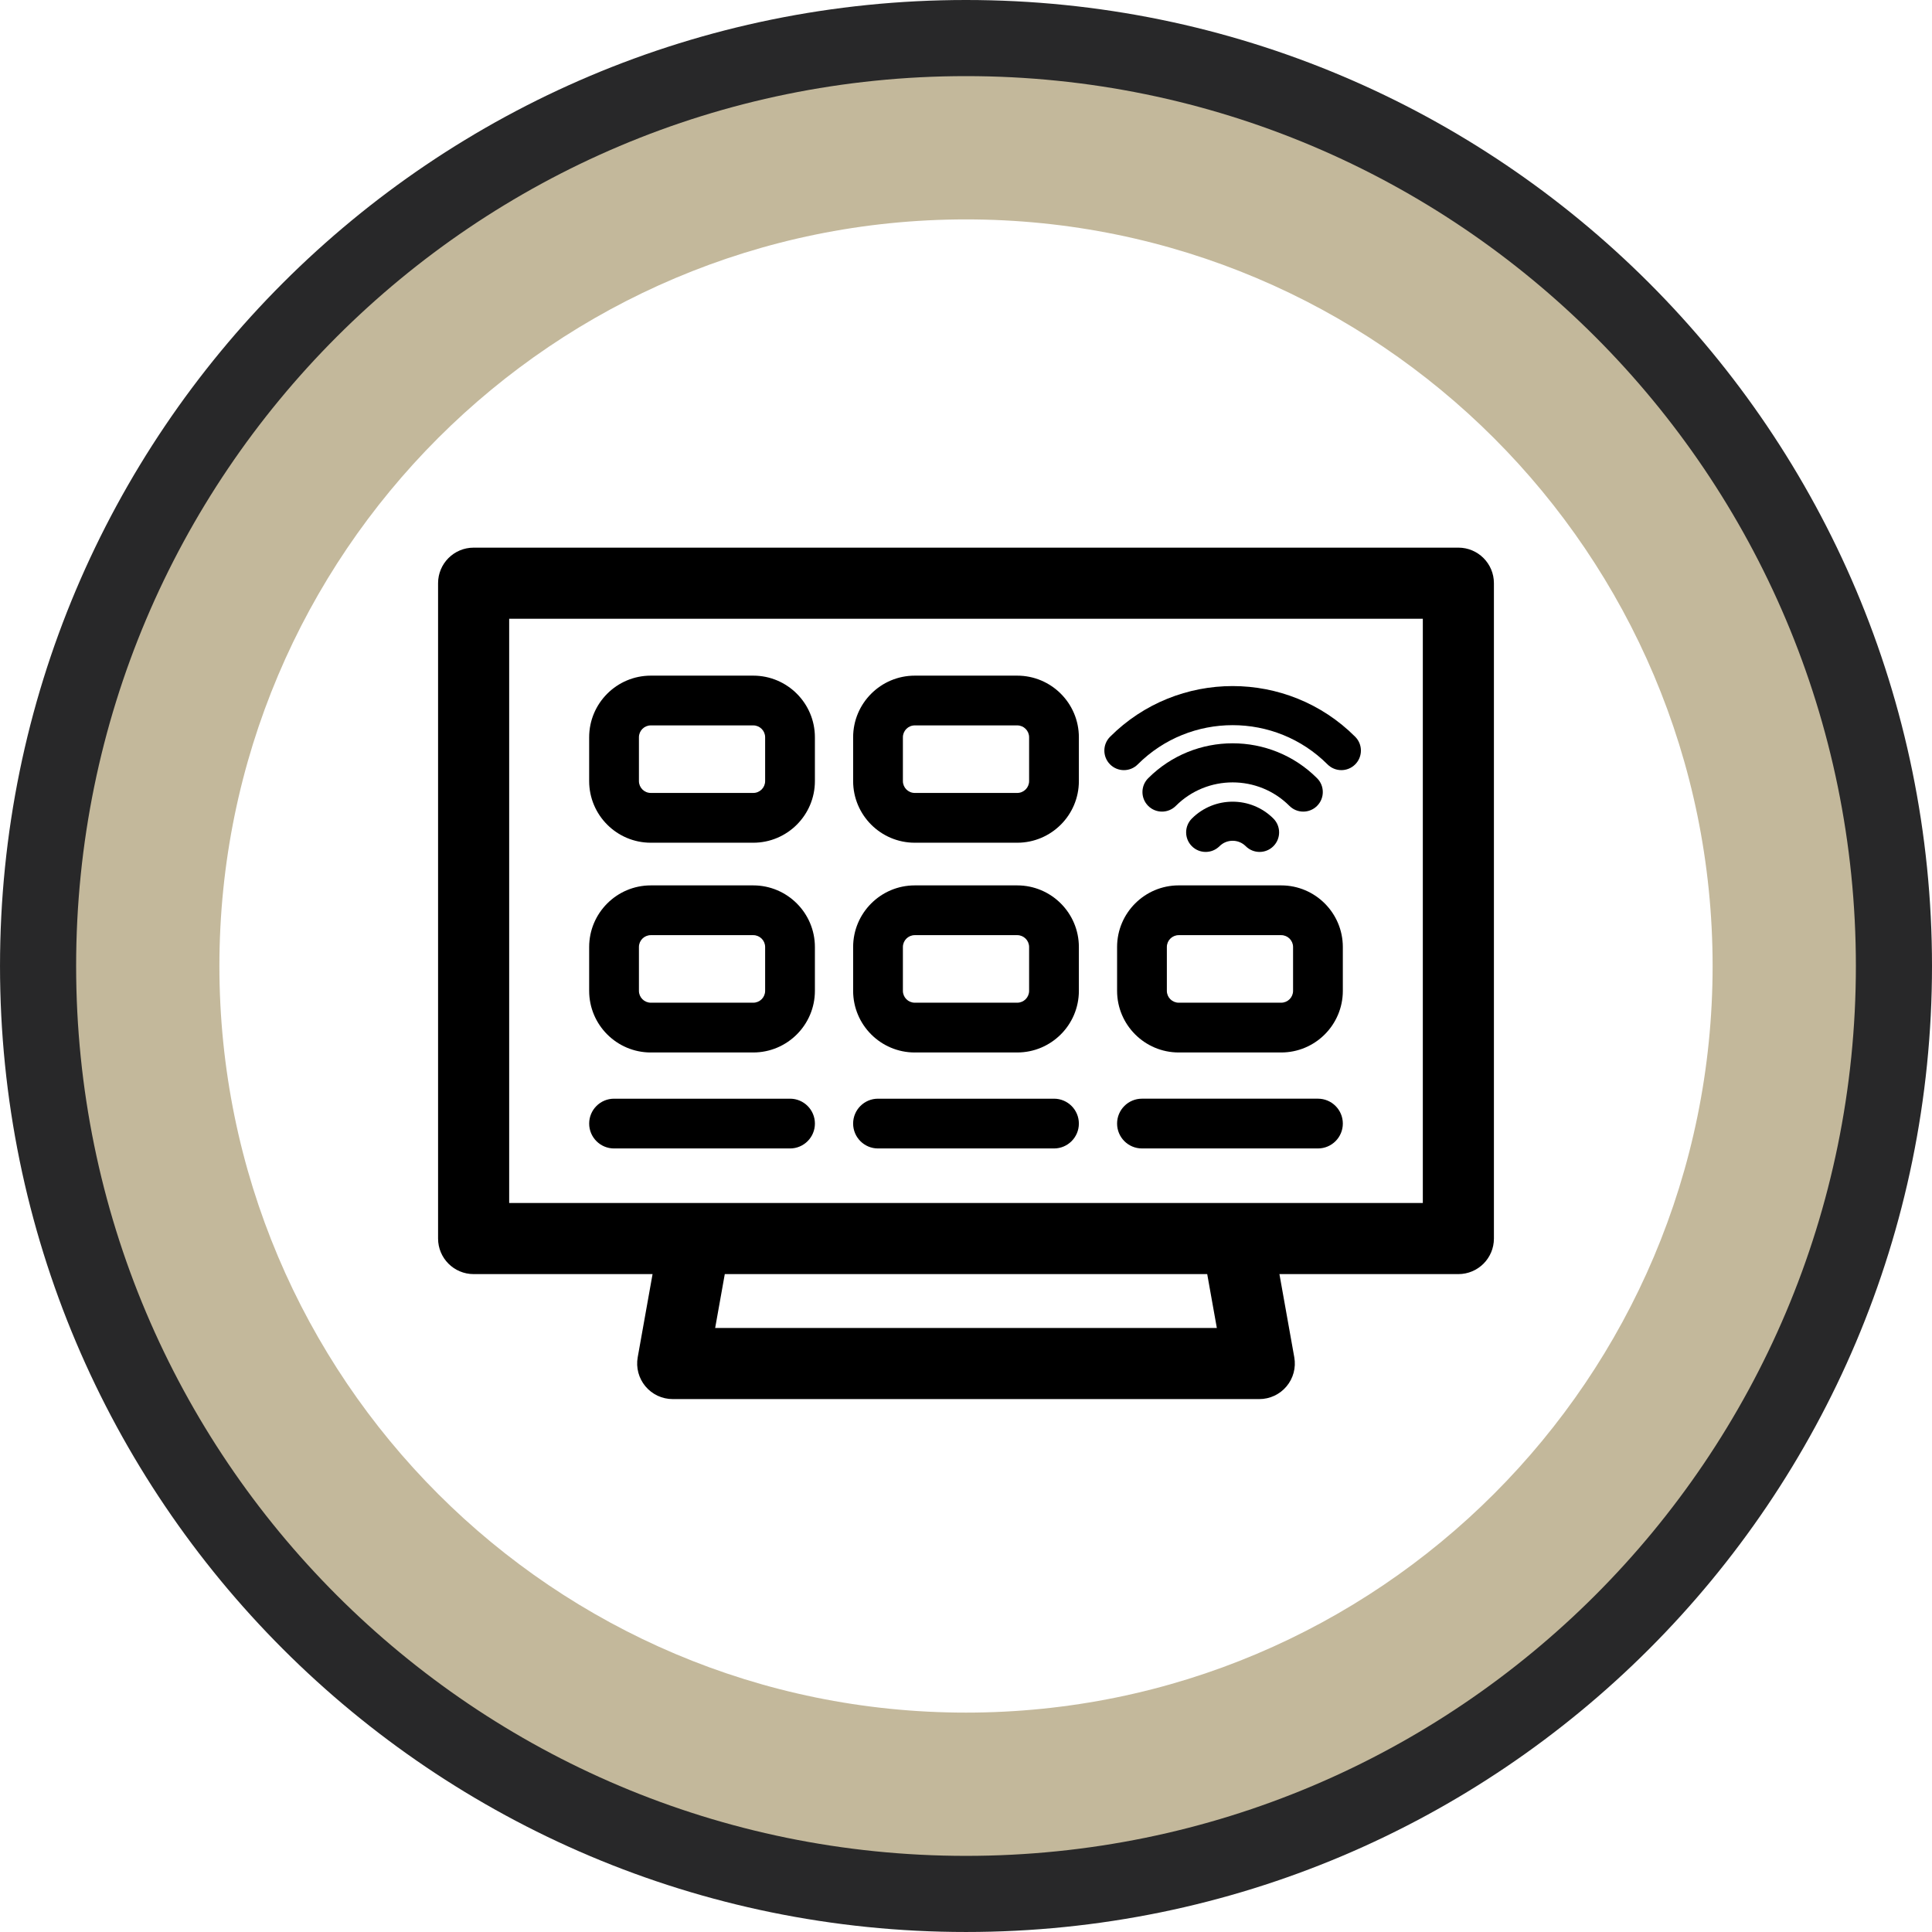
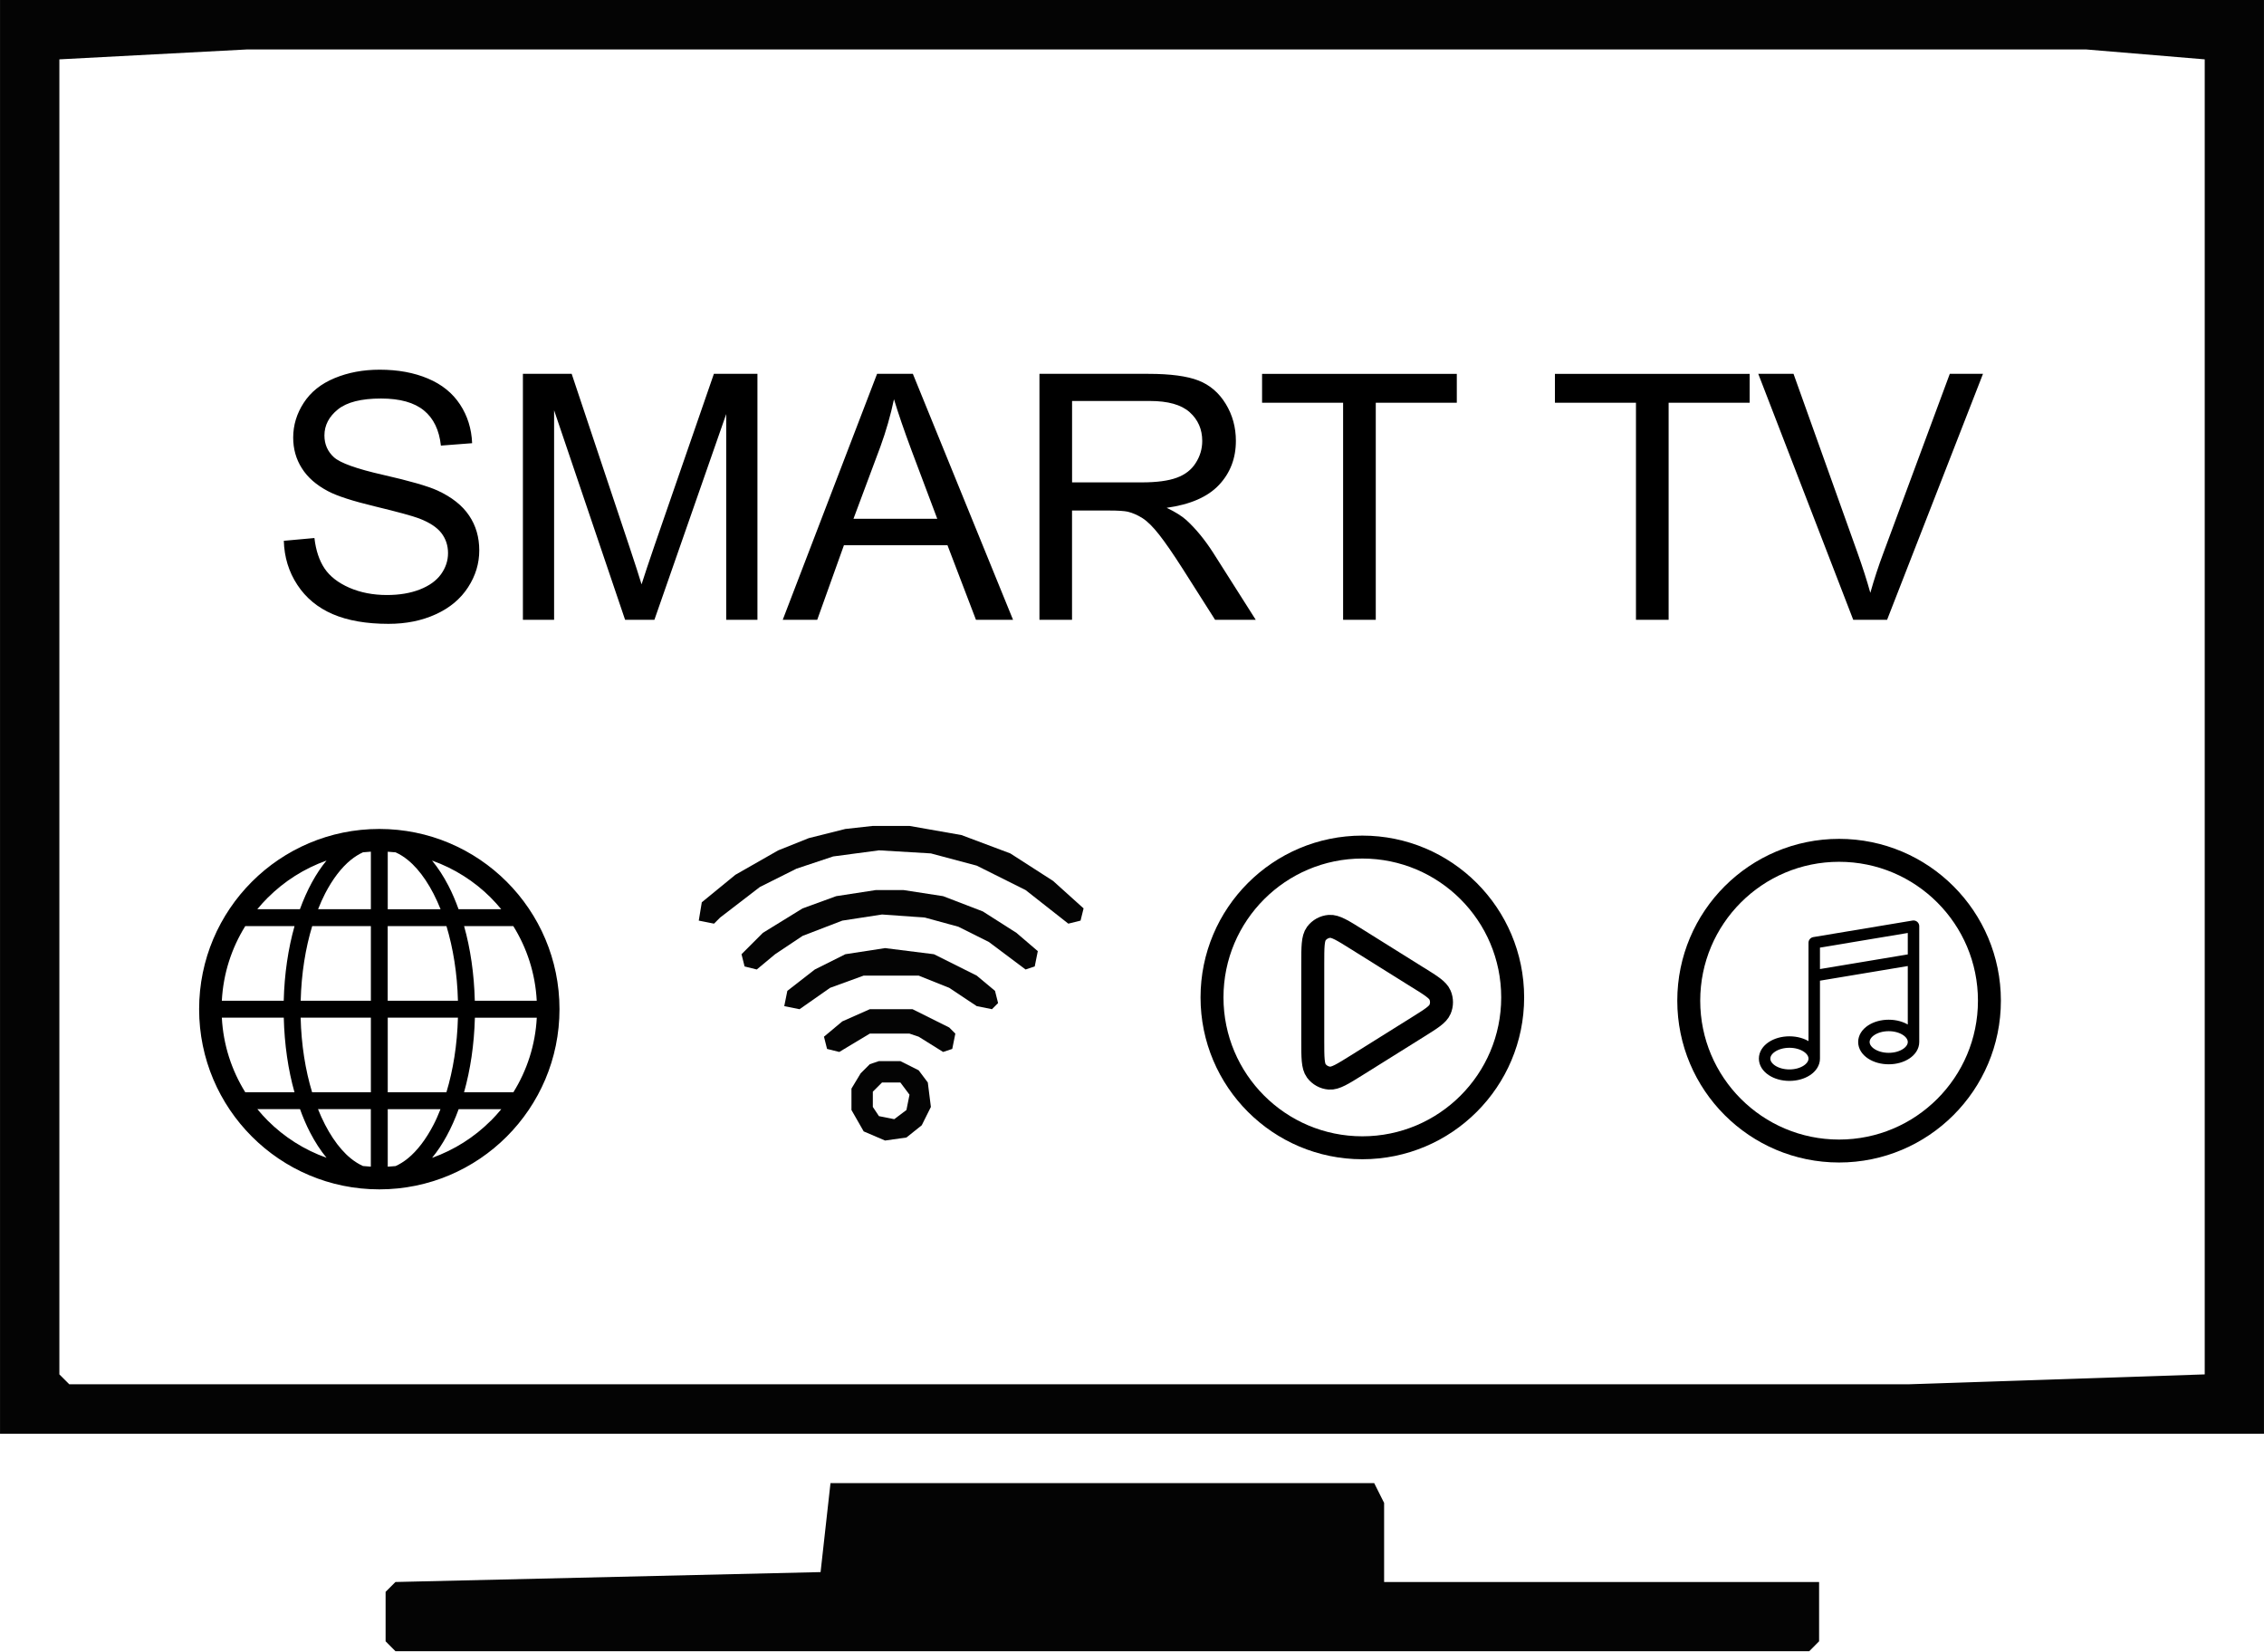
- <svg xmlns="http://www.w3.org/2000/svg" xml:space="preserve" width="63.45mm" height="63.45mm" version="1.1" style="shape-rendering:geometricPrecision; text-rendering:geometricPrecision; image-rendering:optimizeQuality; fill-rule:evenodd; clip-rule:evenodd" viewBox="0 0 2017.23 2017.23">
+ <svg xmlns="http://www.w3.org/2000/svg" xml:space="preserve" width="26.087mm" height="19.024mm" version="1.1" style="shape-rendering:geometricPrecision; text-rendering:geometricPrecision; image-rendering:optimizeQuality; fill-rule:evenodd; clip-rule:evenodd" viewBox="0 0 507.36 370">
  <defs>
    <style type="text/css">
   
-     .str0 {stroke:#282829;stroke-width:158.96;stroke-miterlimit:22.926}
-     .fil1 {fill:none}
-     .fil2 {fill:#C3B89B}
-     .fil0 {fill:black;fill-rule:nonzero}
+     .str2 {stroke:black;stroke-width:5.14;stroke-miterlimit:22.926}
+     .str0 {stroke:black;stroke-width:5.15;stroke-linejoin:round;stroke-miterlimit:22.926}
+     .str1 {stroke:black;stroke-width:2.57;stroke-linecap:round;stroke-linejoin:round;stroke-miterlimit:22.926}
+     .fil2 {fill:none}
+     .fil3 {fill:black;fill-rule:nonzero}
+     .fil0 {fill:#040404;fill-rule:nonzero}
+     .fil1 {fill:#FEFEFE;fill-rule:nonzero}
   
  </style>
  </defs>
  <g id="Capa_x0020_1">
-     <g id="smart-tv-svgrepo-com.svg">
+     <path class="fil0" d="M-0 0l507.36 0 0 321.26 -507.36 0 0 -321.26zm55.39 11.08l-42.09 2.22 0 294.67 2.22 2.22 412.09 0 66.47 -2.22 0 -294.67 -26.59 -2.22 -412.1 0z" />
+     <polygon class="fil0" points="186.11,332.34 307.96,332.34 310.18,336.77 310.18,354.49 407.66,354.49 407.66,367.78 405.45,370 88.62,370 86.41,367.78 86.41,356.7 88.62,354.49 183.89,352.27 " />
+     <polygon class="fil0" points="195.6,185.07 203.82,185.07 215.46,187.12 226.41,191.23 235.99,197.39 242.83,203.55 242.15,206.29 239.41,206.97 229.83,199.44 218.88,193.97 208.61,191.23 196.97,190.54 186.71,191.91 178.49,194.65 170.28,198.76 161.38,205.6 160.01,206.97 156.59,206.29 157.27,202.18 164.8,196.02 174.39,190.55 181.23,187.81 189.44,185.75 " />
+     <polygon class="fil0" points="196.29,199.44 202.45,199.44 211.35,200.81 220.25,204.23 227.78,209.03 232.57,213.13 231.88,216.56 229.83,217.24 221.61,211.08 214.77,207.66 207.24,205.6 197.66,204.92 188.76,206.29 179.86,209.71 173.7,213.82 169.59,217.24 166.86,216.56 166.17,213.82 170.96,209.03 179.86,203.55 187.39,200.81 " />
+     <polygon class="fil0" points="198.34,212.45 209.29,213.82 218.88,218.61 222.98,222.03 223.67,224.77 222.3,226.14 218.88,225.45 212.72,221.35 205.87,218.61 193.55,218.61 186.02,221.35 179.18,226.14 175.75,225.45 176.44,222.03 182.6,217.24 189.44,213.82 " />
+     <polygon class="fil0" points="196.97,237.77 201.77,237.77 205.87,239.83 207.92,242.56 208.61,248.04 206.56,252.15 203.13,254.89 198.34,255.57 193.55,253.52 190.81,248.73 190.81,243.93 192.87,240.51 194.92,238.46 " />
+     <polygon class="fil0" points="194.92,226.14 204.5,226.14 212.72,230.24 214.09,231.61 213.4,235.04 211.35,235.72 205.87,232.3 203.82,231.61 194.92,231.61 188.08,235.72 185.34,235.04 184.65,232.3 188.76,228.87 " />
+     <polygon class="fil1" points="197.66,242.56 201.77,242.56 203.82,245.3 203.13,248.73 200.4,250.78 196.97,250.1 195.6,248.04 195.6,244.62 " />
+     <path id="play-svgrepo-com.svg" class="fil2 str0" d="M317.83 219.07c2.92,1.82 4.38,2.74 4.88,3.91 0.44,1.02 0.44,2.17 0,3.19 -0.5,1.17 -1.96,2.08 -4.88,3.91l-13.71 8.57c-3.24,2.02 -4.86,3.04 -6.2,2.93 -1.16,-0.09 -2.23,-0.68 -2.93,-1.62 -0.8,-1.08 -0.8,-2.99 -0.8,-6.81l0 -17.14c0,-3.82 0,-5.73 0.8,-6.81 0.7,-0.94 1.77,-1.53 2.93,-1.62 1.34,-0.11 2.96,0.9 6.2,2.93l13.71 8.57z" />
+     <path id="music-svgrepo-com.svg" class="fil2 str1" d="M406.57 237.21c0,2.05 -2.49,3.71 -5.56,3.71 -3.07,0 -5.56,-1.66 -5.56,-3.71 0,-2.05 2.49,-3.71 5.56,-3.71 3.07,0 5.56,1.66 5.56,3.71zm0 0l0 -25.96 22.25 -3.71 0 25.95m0 0c0,2.05 -2.49,3.71 -5.56,3.71 -3.07,0 -5.56,-1.66 -5.56,-3.71 0,-2.05 2.49,-3.71 5.56,-3.71 3.07,0 5.56,1.66 5.56,3.71zm-22.25 -14.83l22.25 -3.71" />
+     <g id="internet-svgrepo-com.svg">
      <g>
-         <path class="fil0" d="M1522.71 571.81l-1028.19 0c-20.5,0 -37.12,16.62 -37.12,37.12l0 684.26c0,20.5 16.62,37.12 37.12,37.12l186.83 0 -15.51 86.85c-1.93,10.82 1.03,21.93 8.08,30.36 7.05,8.42 17.47,13.29 28.46,13.29l612.46 0c10.99,0 21.41,-4.87 28.46,-13.29 7.05,-8.42 10.01,-19.54 8.08,-30.36l-15.51 -86.85 186.83 0c20.5,0 37.12,-16.62 37.12,-37.12l0 -684.27c0,-20.5 -16.62,-37.12 -37.12,-37.12zm-252.2 814.76l-523.8 0 10.05 -56.26 503.71 0 10.05 56.26zm215.08 -130.49l-953.95 0 0 -610.03 953.95 0 0 610.03z" />
-         <path class="fil0" d="M679.49 879.9l107.02 0c35.48,0 64.34,-28.86 64.34,-64.34l0 -45.77c0,-35.48 -28.86,-64.34 -64.34,-64.34l-107.02 0c-35.48,0 -64.34,28.86 -64.34,64.34l0 45.77c0,35.48 28.86,64.34 64.34,64.34zm-12.37 -110.12c0,-6.82 5.55,-12.38 12.37,-12.38l107.02 0c6.82,0 12.38,5.55 12.38,12.38l0 45.77c0,6.82 -5.55,12.37 -12.38,12.37l-107.02 0c-6.82,0 -12.37,-5.55 -12.37,-12.37l0 -45.77z" />
-         <path class="fil0" d="M955.11 879.9l107.02 0c35.48,0 64.34,-28.86 64.34,-64.34l0 -45.77c0,-35.48 -28.86,-64.34 -64.34,-64.34l-107.02 0c-35.48,0 -64.34,28.86 -64.34,64.34l0 45.77c0,35.48 28.86,64.34 64.34,64.34zm-12.38 -110.12c0,-6.82 5.55,-12.38 12.38,-12.38l107.02 0c6.82,0 12.38,5.55 12.38,12.38l0 45.77c0,6.82 -5.55,12.37 -12.38,12.37l-107.02 0c-6.82,0 -12.38,-5.55 -12.38,-12.37l0 -45.77z" />
-         <path class="fil0" d="M1337.73 924.44l-107.02 0c-35.48,0 -64.34,28.86 -64.34,64.34l0 45.78c0,35.48 28.86,64.34 64.34,64.34l107.02 0c35.48,0 64.34,-28.86 64.34,-64.34l0 -45.77c0,-35.48 -28.86,-64.34 -64.34,-64.34zm12.38 110.12c0,6.82 -5.55,12.37 -12.38,12.37l-107.02 0c-6.82,0 -12.38,-5.55 -12.38,-12.37l0 -45.78c0,-6.82 5.55,-12.37 12.38,-12.37l107.02 0c6.82,0 12.38,5.55 12.38,12.38l0 45.77z" />
-         <path class="fil0" d="M679.49 1098.9l107.02 0c35.48,0 64.34,-28.86 64.34,-64.34l0 -45.77c0,-35.48 -28.86,-64.34 -64.34,-64.34l-107.02 -0c-35.48,0 -64.34,28.86 -64.34,64.34l0 45.78c0,35.48 28.86,64.34 64.34,64.34zm-12.37 -110.12c0,-6.82 5.55,-12.37 12.37,-12.37l107.02 0c6.82,0 12.38,5.55 12.38,12.38l0 45.77c0,6.82 -5.55,12.37 -12.38,12.37l-107.02 0c-6.82,0 -12.37,-5.55 -12.37,-12.37l0 -45.78z" />
-         <path class="fil0" d="M955.11 1098.9l107.02 0c35.48,0 64.34,-28.86 64.34,-64.34l0 -45.77c0,-35.48 -28.86,-64.34 -64.34,-64.34l-107.02 -0c-35.48,0 -64.34,28.86 -64.34,64.34l0 45.78c0,35.48 28.86,64.34 64.34,64.34zm-12.38 -110.12c0,-6.82 5.55,-12.37 12.38,-12.37l107.02 0c6.82,0 12.38,5.55 12.38,12.38l0 45.77c0,6.82 -5.55,12.37 -12.38,12.37l-107.02 0c-6.82,0 -12.38,-5.55 -12.38,-12.37l0 -45.78z" />
-         <path class="fil0" d="M1376.09 1147.15l-183.74 0c-14.35,0 -25.98,11.63 -25.98,25.98 0,14.35 11.63,25.98 25.98,25.98l183.74 -0c14.35,0 25.98,-11.63 25.98,-25.98 0,-14.35 -11.63,-25.98 -25.98,-25.98z" />
-         <path class="fil0" d="M916.74 1199.12l183.74 0c14.35,0 25.98,-11.63 25.98,-25.98 0,-14.35 -11.63,-25.98 -25.98,-25.98l-183.74 0c-14.35,0 -25.98,11.63 -25.98,25.98 0,14.35 11.63,25.98 25.98,25.98z" />
-         <path class="fil0" d="M641.14 1199.12l183.74 0c14.35,0 25.98,-11.63 25.98,-25.98 0,-14.35 -11.63,-25.98 -25.98,-25.98l-183.74 0c-14.35,0 -25.98,11.63 -25.98,25.98 0,14.35 11.63,25.98 25.98,25.98z" />
-         <path class="fil0" d="M1244.44 854.66c-7.97,7.97 -7.97,20.9 0,28.87 7.97,7.97 20.9,7.97 28.87,0 3.66,-3.66 8.52,-5.67 13.69,-5.67 5.17,0 10.03,2.01 13.69,5.67 3.98,3.98 9.21,5.98 14.44,5.98 5.23,0 10.45,-1.99 14.43,-5.98 7.97,-7.97 7.97,-20.9 0,-28.87 -23.46,-23.48 -61.65,-23.48 -85.12,0z" />
-         <path class="fil0" d="M1360.75 847.41c5.22,0 10.45,-1.99 14.43,-5.98 7.97,-7.97 7.97,-20.9 0,-28.87 -48.62,-48.63 -127.73,-48.63 -176.35,0 -7.97,7.97 -7.97,20.9 0,28.87 7.96,7.97 20.9,7.97 28.87,0 32.7,-32.7 85.91,-32.7 118.61,0 3.99,3.99 9.21,5.98 14.44,5.98z" />
-         <path class="fil0" d="M1173.48 804.11c5.22,0 10.45,-1.99 14.44,-5.98 54.65,-54.63 143.54,-54.64 198.18,0 7.97,7.96 20.9,7.97 28.87,-0.01 7.97,-7.97 7.97,-20.9 -0,-28.87 -70.56,-70.55 -185.37,-70.55 -255.92,0.01 -7.97,7.97 -7.97,20.9 0,28.87 3.98,3.98 9.21,5.98 14.43,5.98z" />
+         <path class="fil3" d="M85 185.75c-22.31,0 -40.38,18.08 -40.38,40.38 0,22.3 18.08,40.38 40.38,40.38 22.31,-0 40.38,-18.08 40.38,-40.38 0,-22.3 -18.08,-40.38 -40.38,-40.38zm-24.99 15.4c3.68,-3.68 8.16,-6.54 13.16,-8.32 -2.4,2.9 -4.39,6.61 -5.96,10.9l-9.55 0c0.74,-0.9 1.52,-1.76 2.34,-2.58zm-5.05 6.37l11.04 0c-1.42,5.04 -2.27,10.7 -2.42,16.72l-13.87 0c0.32,-6.12 2.2,-11.82 5.25,-16.72zm0 37.23c-3.05,-4.9 -4.93,-10.6 -5.25,-16.72l13.88 0c0.15,6.02 0.98,11.69 2.4,16.72l-11.03 0 0 0zm5.05 6.37c-0.82,-0.82 -1.6,-1.69 -2.34,-2.59l9.56 0c0.67,1.86 1.42,3.62 2.26,5.24 1.1,2.12 2.33,4.02 3.68,5.66 -5,-1.77 -9.48,-4.64 -13.16,-8.31zm23.09 10.3c-0.59,-0.03 -1.18,-0.08 -1.76,-0.14 -0.93,-0.42 -1.85,-0.99 -2.76,-1.73 -2.78,-2.27 -5.36,-6.1 -7.32,-11.02l11.84 0 0 12.88 0 0zm0 -16.67l-13.16 0c-1.5,-4.92 -2.42,-10.62 -2.57,-16.72l15.74 0 0 16.72 0 0zm0 -20.51l-15.72 0c0.16,-6.11 1.08,-11.8 2.58,-16.72l13.15 0 0 16.72 -0 0zm0 -20.51l-11.82 0c0.49,-1.23 1.01,-2.42 1.57,-3.5 1.68,-3.25 3.65,-5.82 5.74,-7.52 0.91,-0.74 1.83,-1.31 2.76,-1.73 0.58,-0.06 1.17,-0.11 1.76,-0.14l0 12.88 -0 0zm31.93 3.79c3.05,4.9 4.93,10.6 5.25,16.72l-13.88 0c-0.15,-6.02 -0.98,-11.69 -2.4,-16.72l11.03 0zm-5.05 -6.37c0.82,0.82 1.6,1.69 2.34,2.58l-9.56 0c-0.67,-1.86 -1.42,-3.62 -2.26,-5.24 -1.09,-2.12 -2.33,-4.02 -3.68,-5.66 5,1.78 9.48,4.64 13.16,8.31zm-23.09 -10.3c0.59,0.03 1.18,0.08 1.76,0.14 0.93,0.42 1.85,0.99 2.76,1.73 2.78,2.26 5.36,6.1 7.32,11.02l-11.84 0 0 -12.88zm0 16.67l13.16 0c1.49,4.92 2.42,10.62 2.57,16.72l-15.74 0 0 -16.72zm0 20.51l15.73 0c-0.16,6.11 -1.09,11.8 -2.58,16.72l-13.15 0 0 -16.72zm4.52 31.53c-0.91,0.74 -1.83,1.31 -2.76,1.73 -0.58,0.06 -1.17,0.11 -1.76,0.14l0 -12.88 11.82 0c-0.49,1.23 -1,2.42 -1.57,3.5 -1.68,3.25 -3.66,5.82 -5.74,7.52zm18.57 -8.43c-3.68,3.68 -8.16,6.54 -13.16,8.32 2.4,-2.9 4.39,-6.61 5.96,-10.9l9.55 0c-0.74,0.9 -1.52,1.76 -2.34,2.59zm5.05 -6.37l-11.04 0c1.42,-5.04 2.27,-10.7 2.43,-16.72l13.87 0c-0.32,6.12 -2.2,11.82 -5.25,16.72z" />
      </g>
    </g>
-   </g>
-   <g id="Capa_x0020_1_51">
-     <path class="fil1 str0" d="M1008.62 79.48c513.15,0 929.13,415.99 929.13,929.13 0,513.15 -415.99,929.13 -929.13,929.13 -513.15,0 -929.13,-415.99 -929.13,-929.13 0,-513.15 415.99,-929.13 929.13,-929.13z" />
-     <path class="fil2" d="M1008.62 79.48c513.15,0 929.13,415.99 929.13,929.13 0,513.15 -415.99,929.13 -929.13,929.13 -513.15,0 -929.13,-415.99 -929.13,-929.13 0,-513.15 415.99,-929.13 929.13,-929.13zm0 149.6c430.53,0 779.54,349.01 779.54,779.54 0,430.53 -349.01,779.54 -779.54,779.54 -430.53,0 -779.54,-349.01 -779.54,-779.54 0,-430.53 349.01,-779.54 779.54,-779.54z" />
+     <circle class="fil2 str2" cx="305.3" cy="223.5" r="33.69" />
+     <circle class="fil2 str2" cx="412.14" cy="224.23" r="33.69" />
+     <path class="fil3" d="M63.61 121.18l6.85 -0.62c0.32,2.77 1.08,5.04 2.27,6.82 1.19,1.77 3.04,3.21 5.54,4.31 2.5,1.09 5.32,1.64 8.45,1.64 2.78,0 5.23,-0.41 7.36,-1.24 2.13,-0.83 3.71,-1.98 4.75,-3.42 1.04,-1.45 1.57,-3.03 1.57,-4.72 0,-1.72 -0.5,-3.22 -1.5,-4.52 -1,-1.28 -2.65,-2.36 -4.96,-3.25 -1.48,-0.56 -4.75,-1.46 -9.81,-2.68 -5.07,-1.22 -8.61,-2.36 -10.63,-3.44 -2.63,-1.38 -4.58,-3.1 -5.86,-5.14 -1.3,-2.04 -1.94,-4.34 -1.94,-6.86 0,-2.8 0.8,-5.4 2.37,-7.81 1.58,-2.43 3.87,-4.26 6.91,-5.52 3.03,-1.26 6.4,-1.89 10.11,-1.89 4.08,0 7.68,0.66 10.8,1.98 3.12,1.31 5.52,3.25 7.2,5.81 1.68,2.55 2.58,5.45 2.71,8.68l-7 0.54c-0.37,-3.48 -1.64,-6.11 -3.81,-7.88 -2.17,-1.78 -5.38,-2.67 -9.61,-2.67 -4.41,0 -7.63,0.81 -9.65,2.43 -2.01,1.62 -3.03,3.57 -3.03,5.85 0,1.97 0.72,3.6 2.14,4.89 1.41,1.27 5.07,2.59 10.99,3.93 5.93,1.35 9.99,2.51 12.2,3.51 3.19,1.47 5.57,3.34 7.09,5.61 1.53,2.26 2.28,4.86 2.28,7.81 0,2.94 -0.83,5.68 -2.51,8.27 -1.68,2.59 -4.08,4.61 -7.22,6.04 -3.14,1.44 -6.67,2.15 -10.61,2.15 -4.98,0 -9.14,-0.73 -12.51,-2.18 -3.37,-1.45 -6,-3.63 -7.92,-6.56 -1.92,-2.91 -2.93,-6.21 -3.03,-9.89zm53.57 17.7l0 -55.11 10.93 0 13.03 39.01c1.21,3.63 2.08,6.35 2.63,8.16 0.63,-2 1.62,-4.95 2.95,-8.84l13.26 -38.33 9.76 0 0 55.11 -7 0 0 -46.1 -16.09 46.1 -6.57 0 -15.91 -46.95 0 46.95 -7 0zm58.23 0l21.14 -55.11 8.02 0 22.45 55.11 -8.31 0 -6.38 -16.7 -23.21 0 -5.98 16.7 -7.73 0zm15.85 -22.63l18.78 0 -5.75 -15.28c-1.73,-4.64 -3.04,-8.48 -3.95,-11.51 -0.76,3.59 -1.77,7.12 -3.04,10.61l-6.04 16.18zm41.68 22.63l0 -55.11 24.42 0c4.91,0 8.65,0.5 11.2,1.49 2.55,0.99 4.59,2.73 6.12,5.23 1.53,2.5 2.28,5.27 2.28,8.3 0,3.91 -1.27,7.21 -3.8,9.89 -2.53,2.68 -6.43,4.37 -11.71,5.11 1.94,0.92 3.4,1.85 4.4,2.74 2.13,1.95 4.14,4.4 6.03,7.34l9.53 15.01 -9.11 0 -7.29 -11.47c-2.12,-3.32 -3.87,-5.85 -5.25,-7.61 -1.38,-1.76 -2.62,-2.98 -3.71,-3.68 -1.08,-0.69 -2.19,-1.18 -3.32,-1.46 -0.82,-0.17 -2.17,-0.26 -4.05,-0.26l-8.44 0 0 24.48 -7.31 0zm7.31 -30.79l15.65 0c3.33,0 5.93,-0.35 7.8,-1.04 1.87,-0.68 3.3,-1.78 4.26,-3.31 0.97,-1.51 1.46,-3.15 1.46,-4.94 0,-2.6 -0.94,-4.76 -2.82,-6.44 -1.88,-1.68 -4.86,-2.51 -8.93,-2.51l-17.42 0 0 18.24zm60.74 30.79l0 -48.64 -18.16 0 0 -6.46 43.64 0 0 6.46 -18.16 0 0 48.64 -7.31 0zm65.63 0l0 -48.64 -18.16 0 0 -6.46 43.64 0 0 6.46 -18.16 0 0 48.64 -7.31 0zm48.69 0l-21.28 -55.11 7.9 0 14.32 40.05c1.14,3.21 2.12,6.21 2.89,9.02 0.85,-3.01 1.83,-6.02 2.96,-9.02l14.85 -40.05 7.44 0 -21.49 55.11 -7.59 0z" />
  </g>
</svg>
